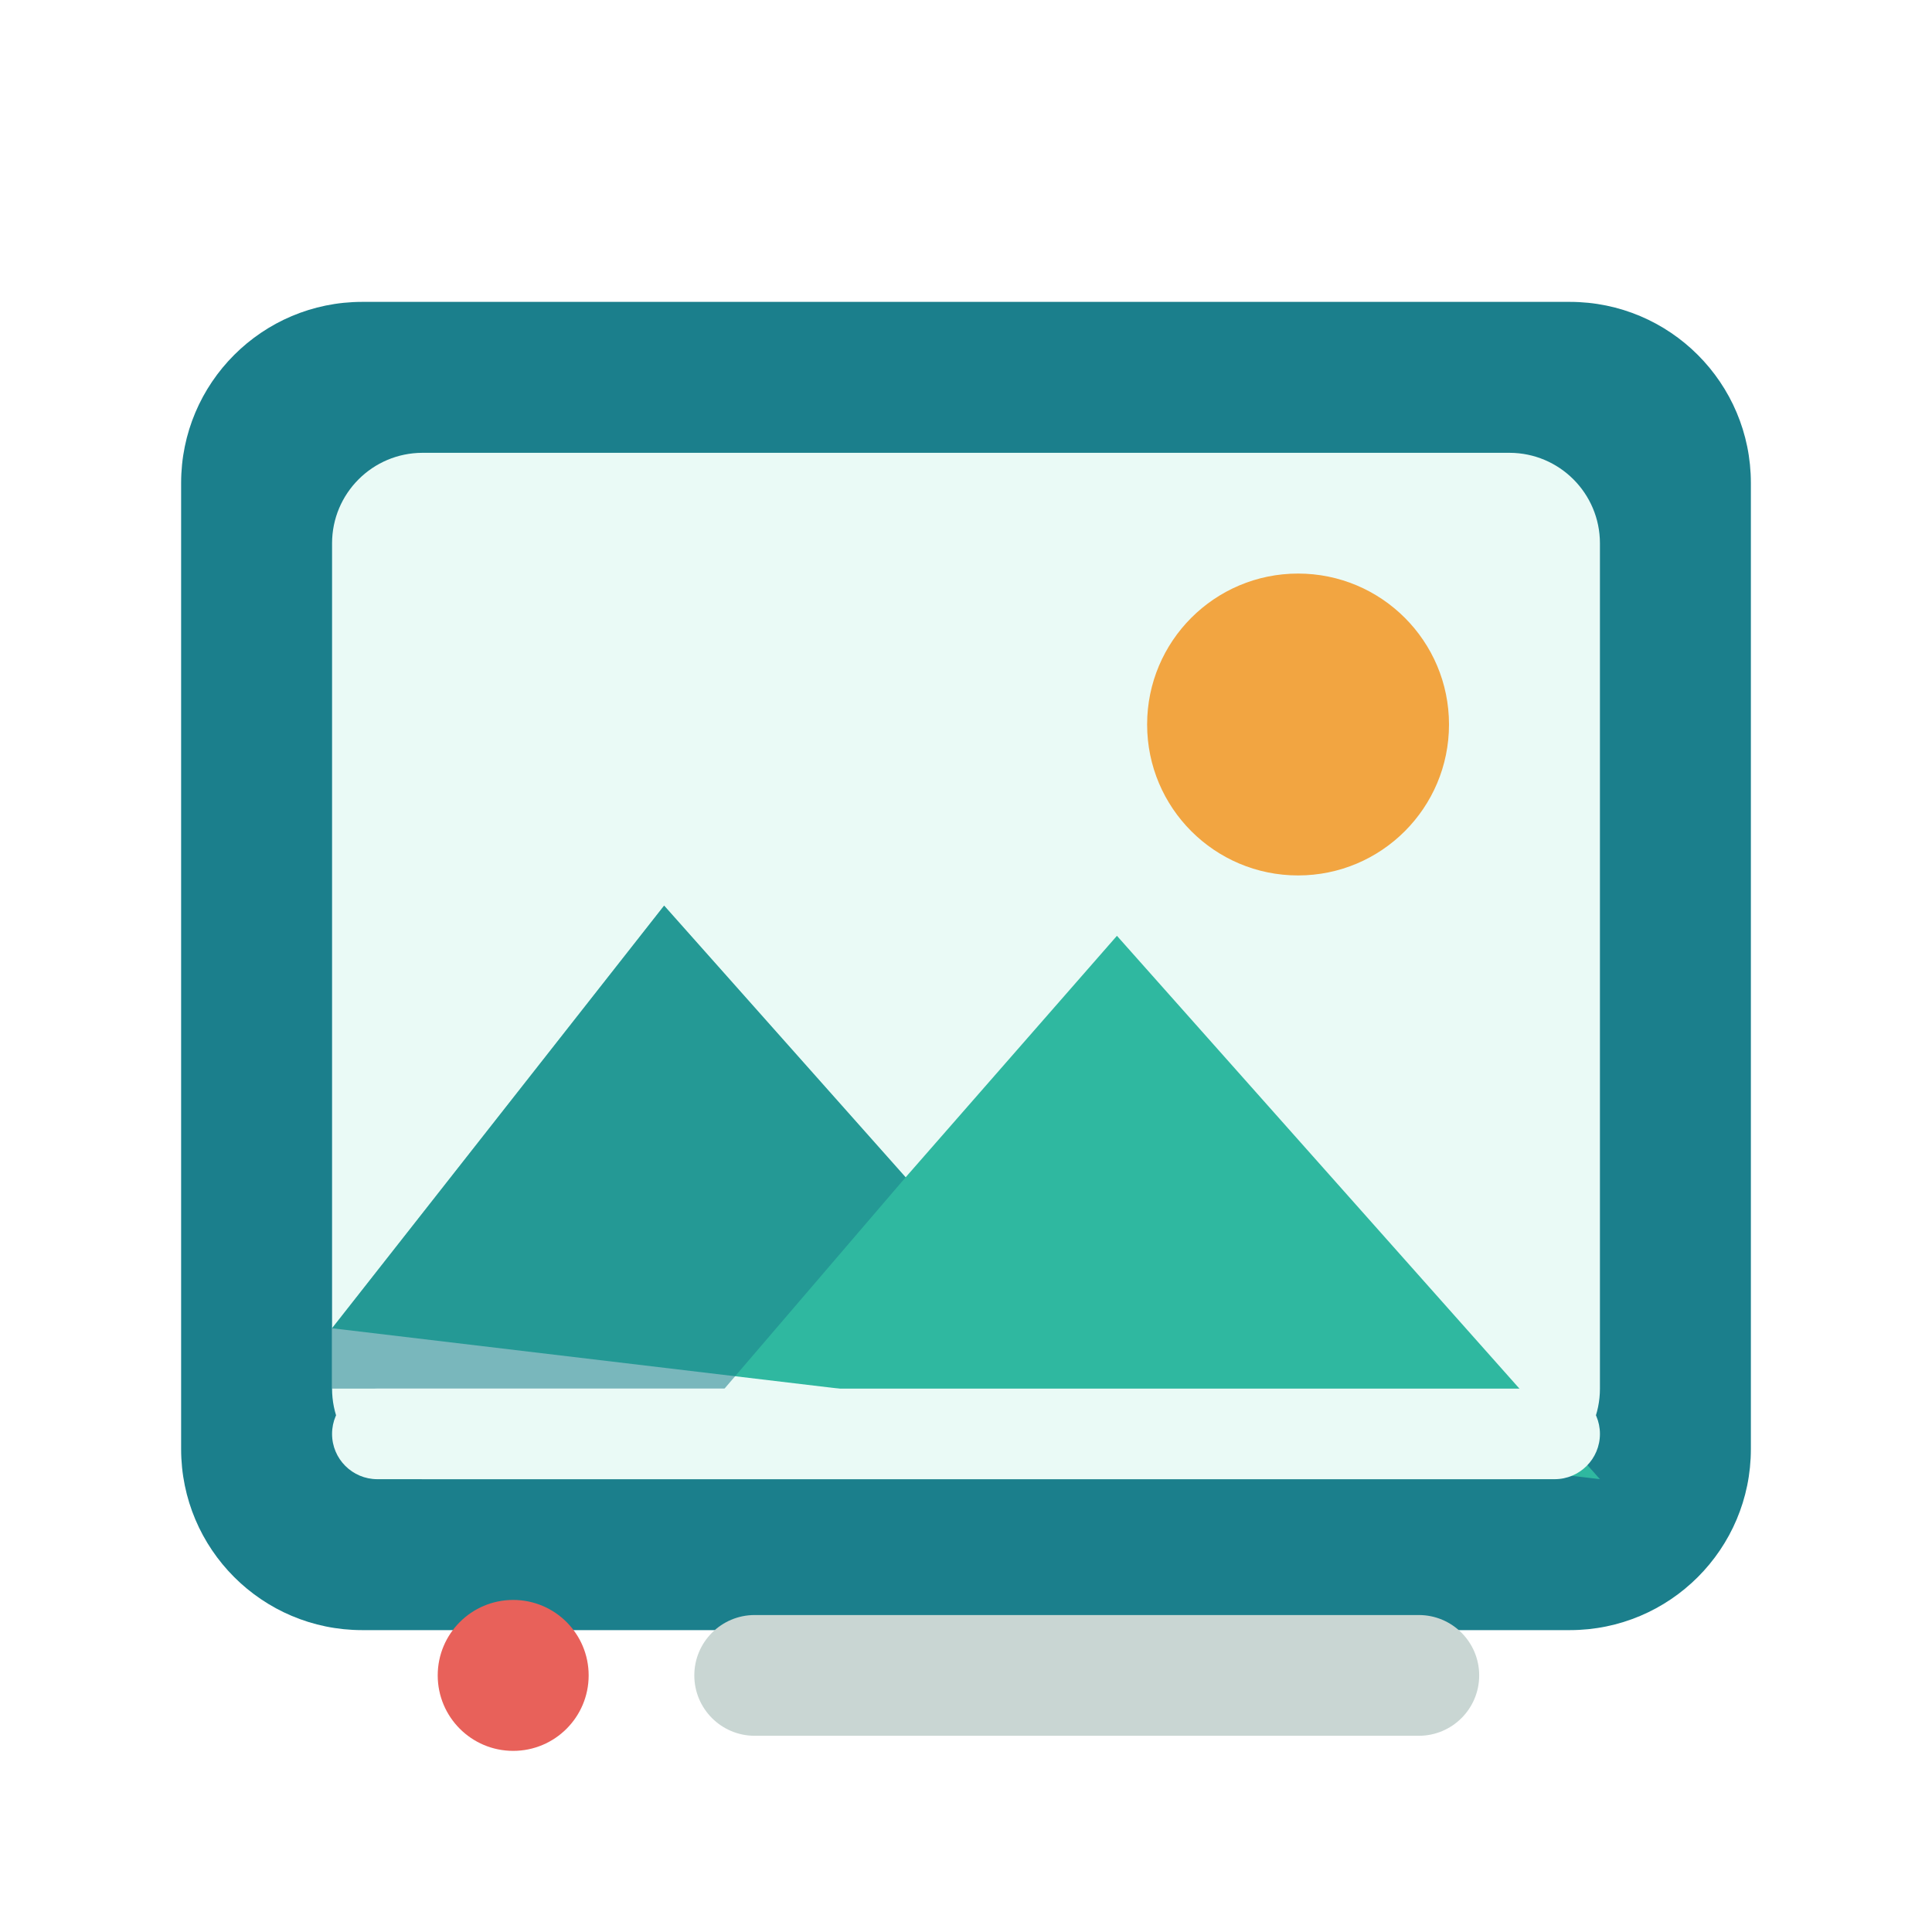
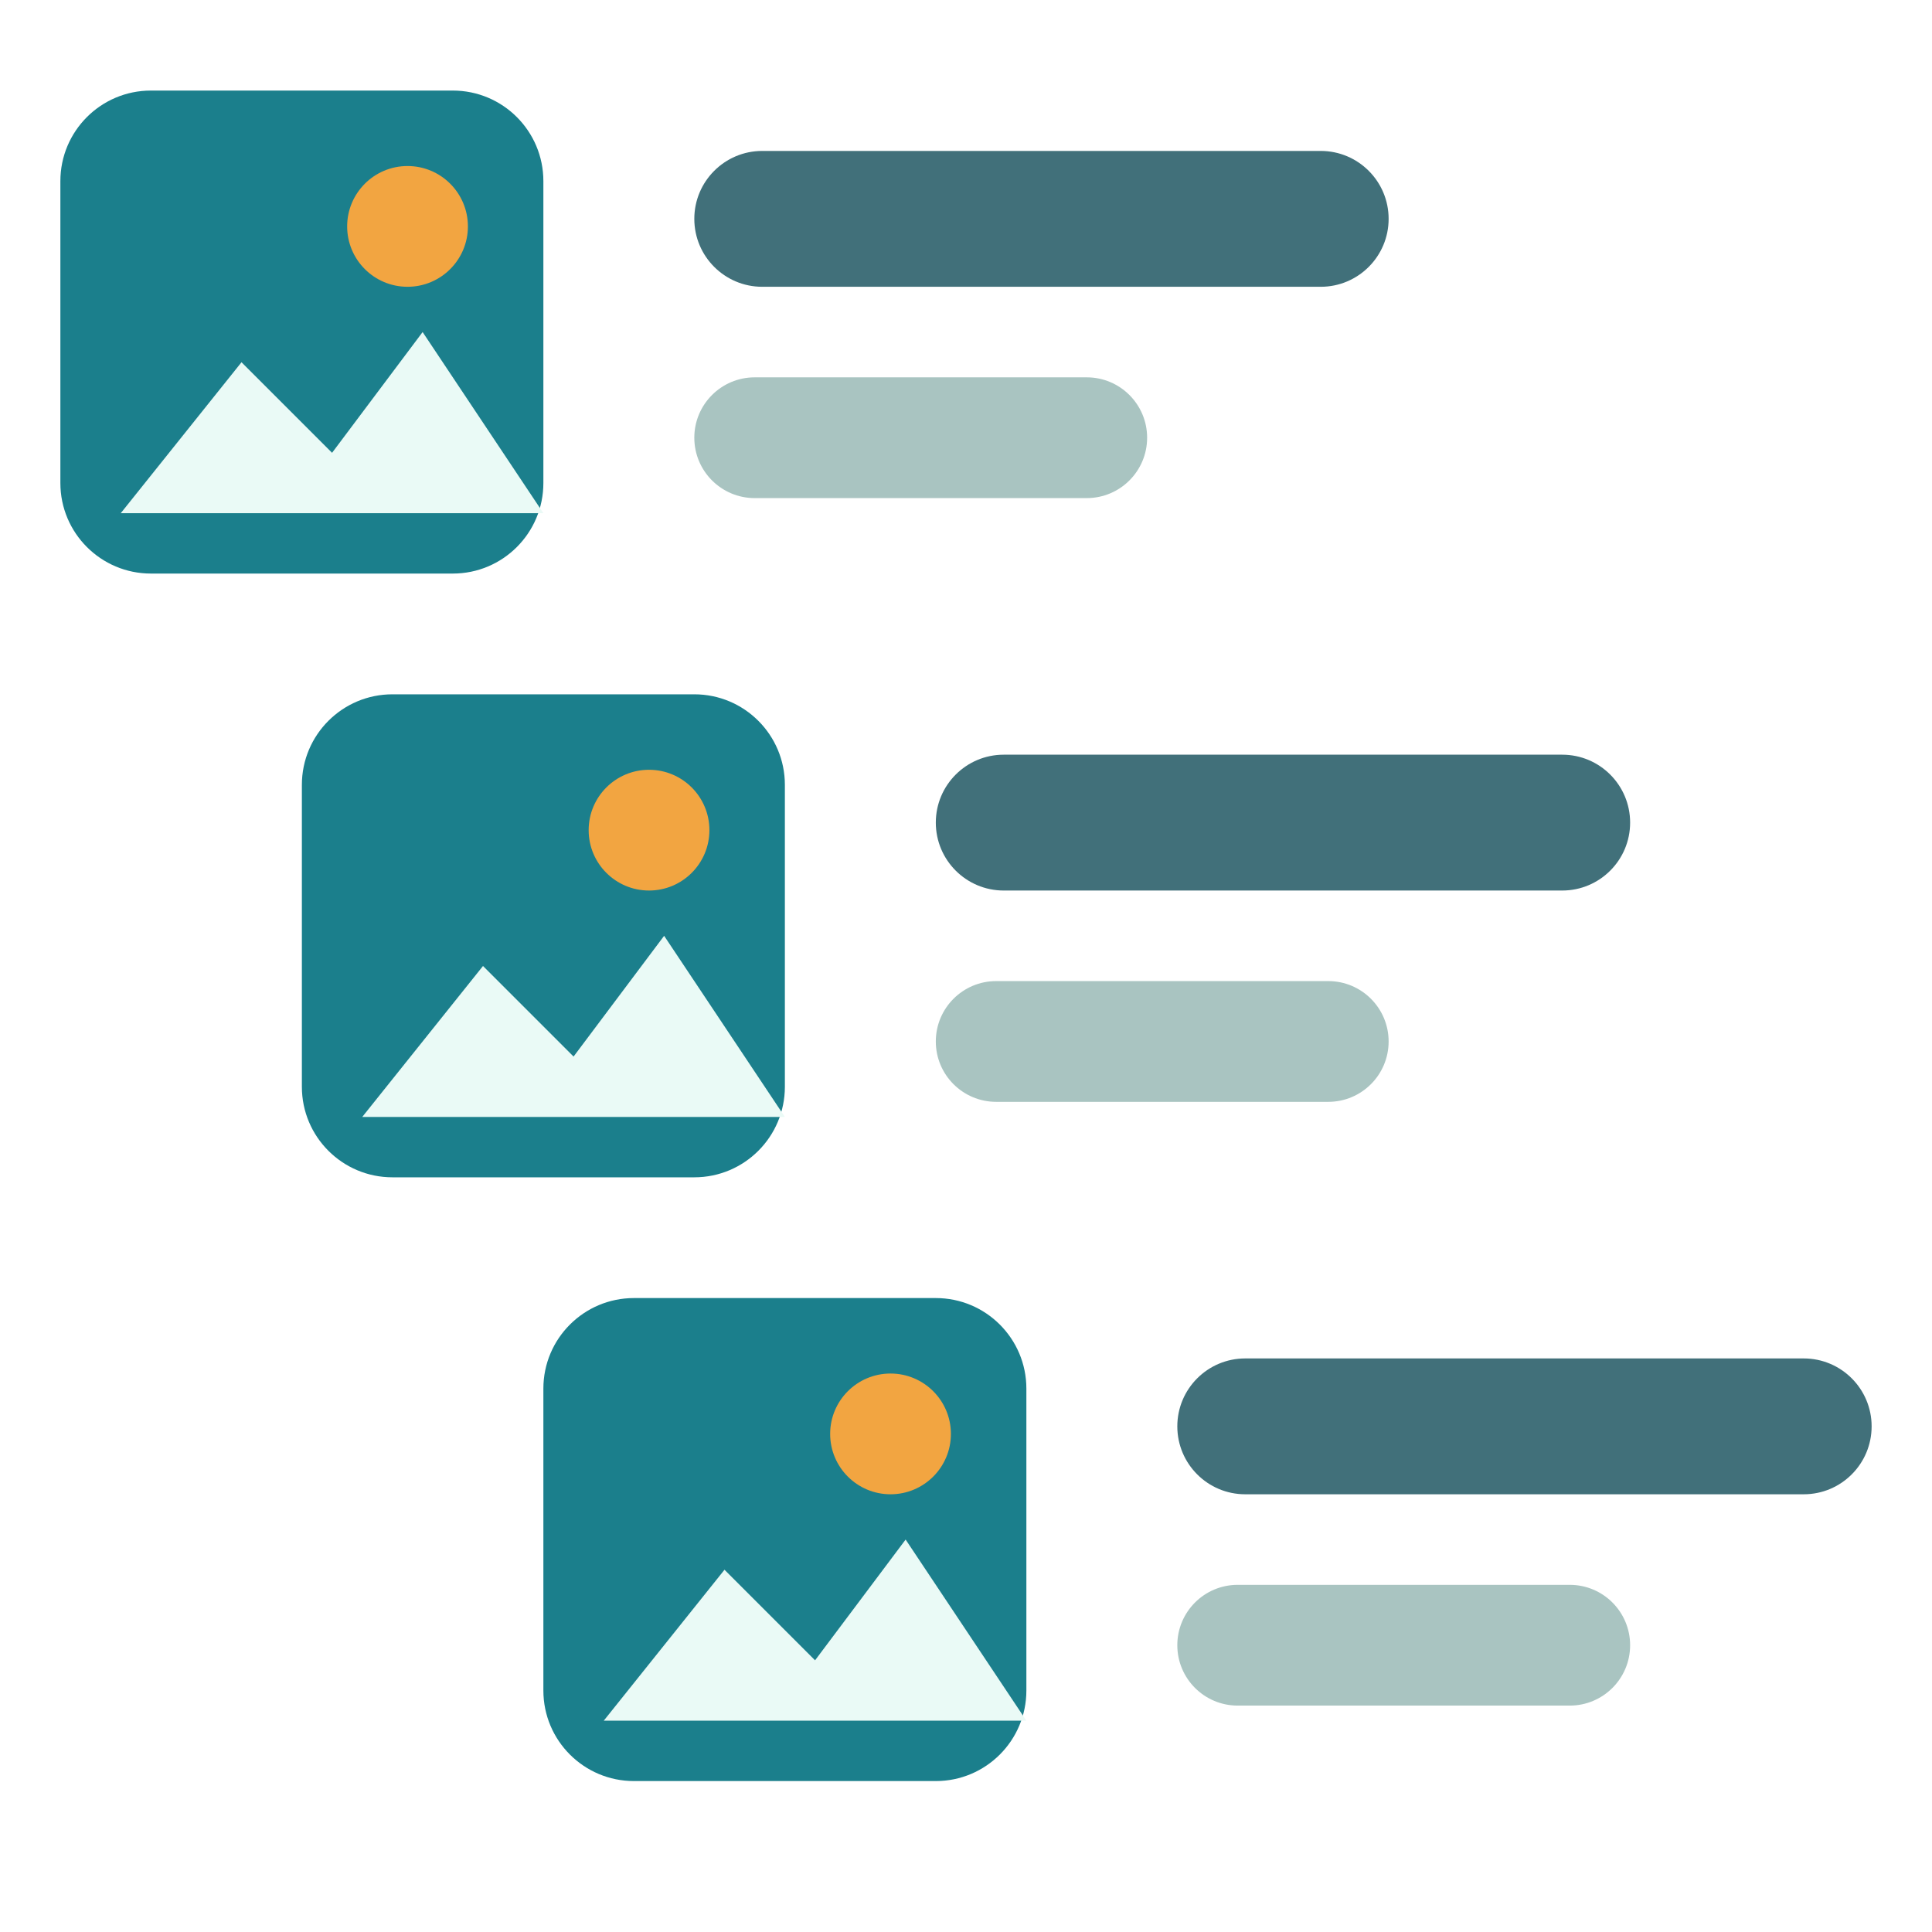
<svg xmlns="http://www.w3.org/2000/svg" viewBox="0 0 64 64" role="img" aria-label="Image blog">
-   <rect x="6" y="10" width="52" height="44" rx="6" fill="#1b7f8c" />
-   <rect x="11" y="15" width="42" height="34" rx="3" fill="#eafaf6" />
-   <circle cx="43" cy="24" r="5" fill="#f2a541" />
-   <path d="M11 44l11-14 8 9 7-8 16 18z" fill="#2fb8a0" />
-   <path d="M11 44l11-14 8 9-6 7H11z" fill="#1b7f8c" opacity="0.55" />
-   <rect x="11" y="46" width="42" height="3" rx="1.5" fill="#eafaf6" />
-   <circle cx="17" cy="55.5" r="2.5" fill="#e8615a" />
-   <rect x="23" y="53.5" width="26" height="4" rx="2" fill="#c9d6d3" />
+   <g transform="translate(2,3)">
+     <rect x="0" y="0" width="16" height="16" rx="3" fill="#1b7f8c" />
+     <circle cx="11.5" cy="4.5" r="2" fill="#f2a541" />
+     <path d="M2 14l4-5 3 3 3-4 4 6z" fill="#eafaf6" />
+     <rect x="21" y="2" width="23" height="4.5" rx="2.25" fill="#41707a" />
+     <rect x="21" y="9.5" width="15" height="4" rx="2" fill="#a9c4c1" />
+   </g>
+   <g transform="translate(10,23)">
+     <rect x="0" y="0" width="16" height="16" rx="3" fill="#1b7f8c" />
+     <circle cx="11.5" cy="4.5" r="2" fill="#f2a541" />
+     <path d="M2 14l4-5 3 3 3-4 4 6z" fill="#eafaf6" />
+     <rect x="21" y="2" width="23" height="4.5" rx="2.25" fill="#41707a" />
+     <rect x="21" y="9.5" width="15" height="4" rx="2" fill="#a9c4c1" />
+   </g>
+   <g transform="translate(18,43)">
+     <rect x="0" y="0" width="16" height="16" rx="3" fill="#1b7f8c" />
+     <circle cx="11.5" cy="4.5" r="2" fill="#f2a541" />
+     <path d="M2 14l4-5 3 3 3-4 4 6z" fill="#eafaf6" />
+     <rect x="21" y="2" width="23" height="4.5" rx="2.25" fill="#41707a" />
+     <rect x="21" y="9.5" width="15" height="4" rx="2" fill="#a9c4c1" />
+   </g>
</svg>
